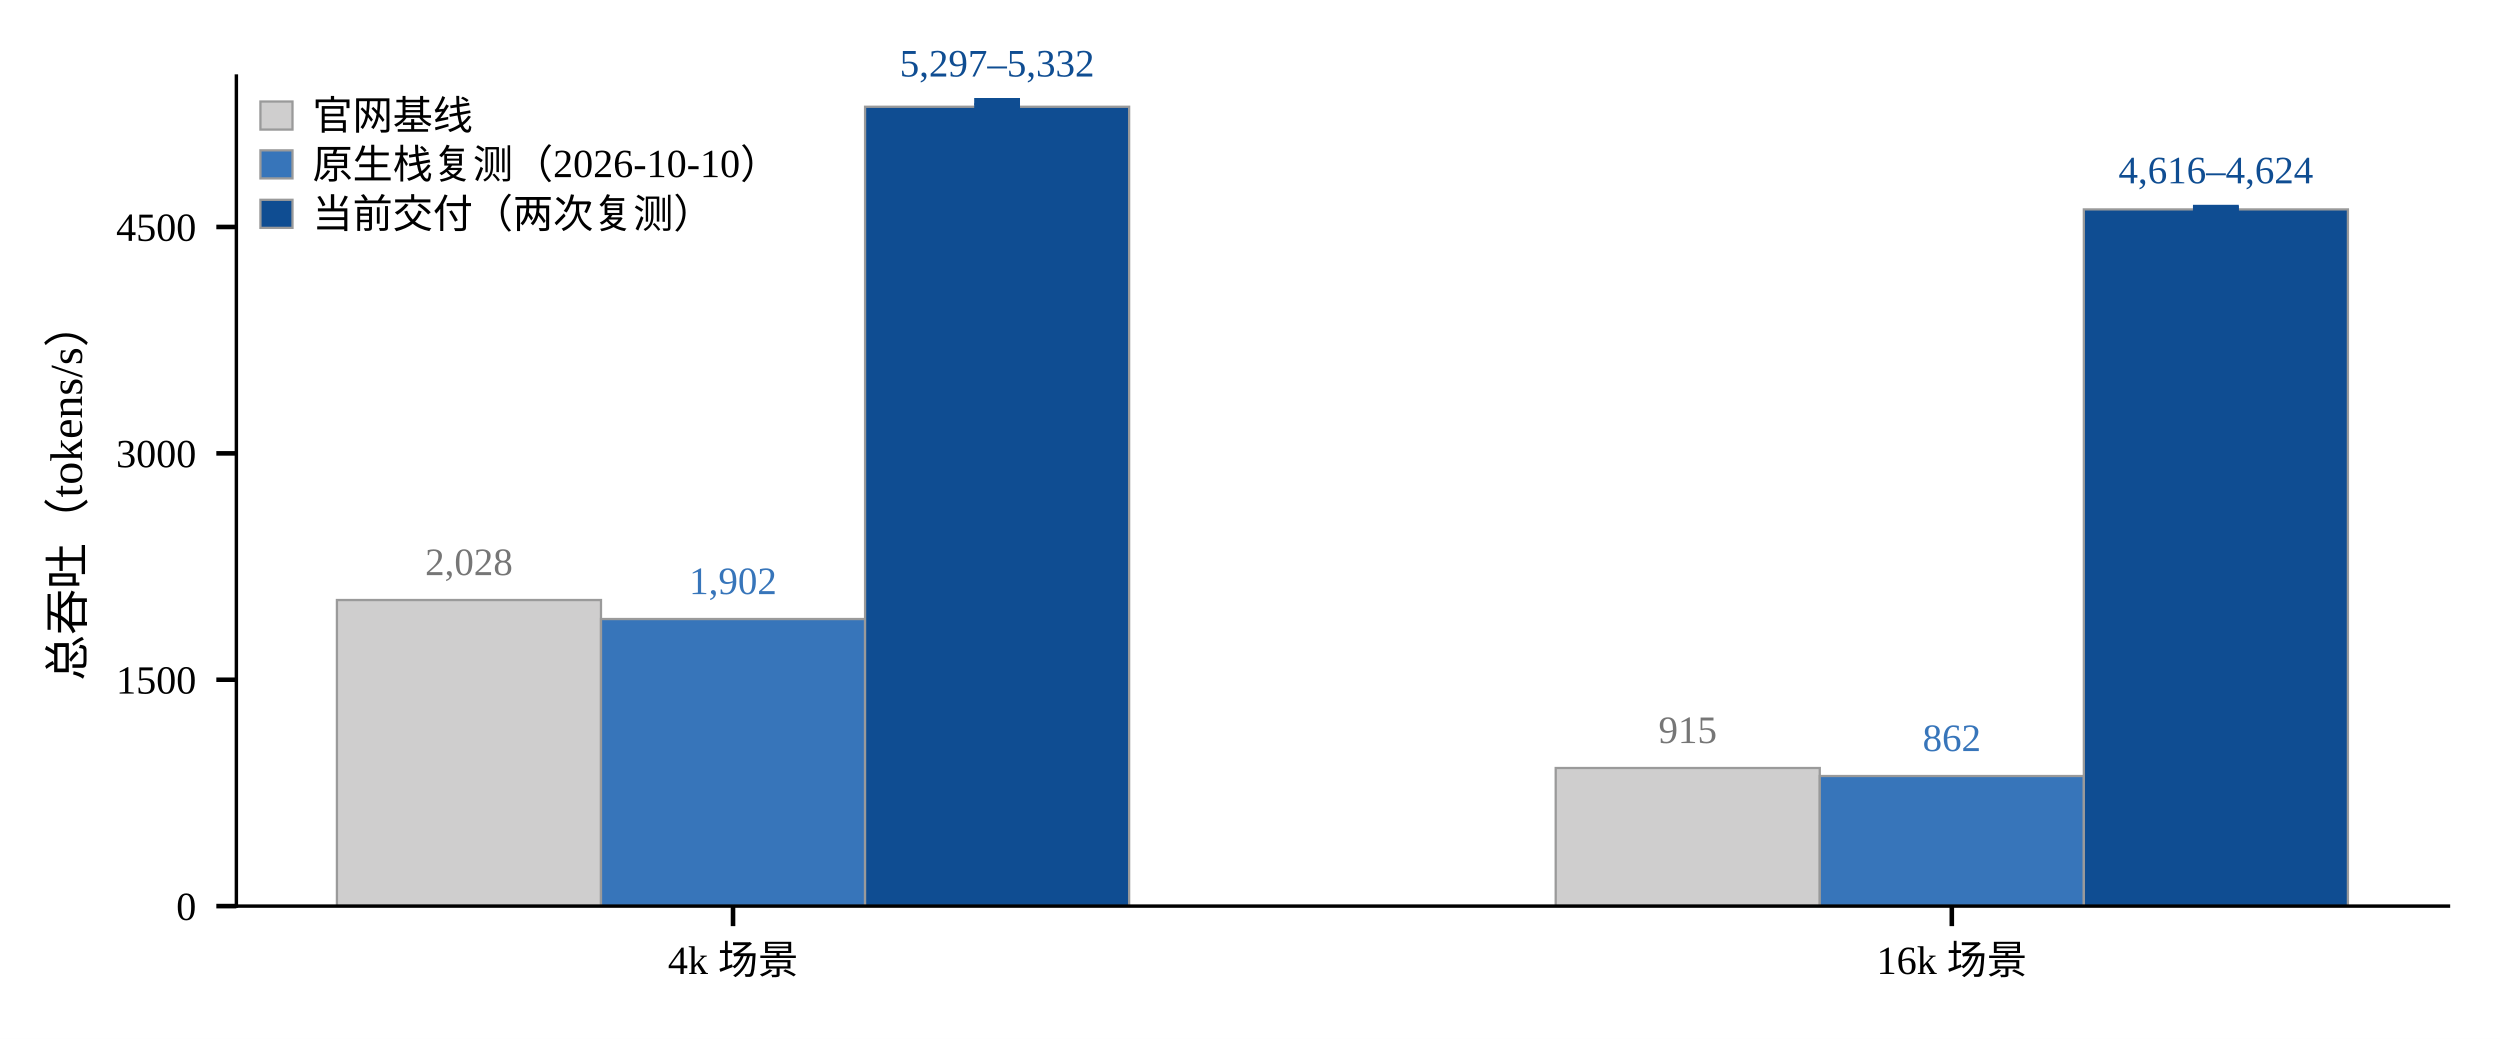
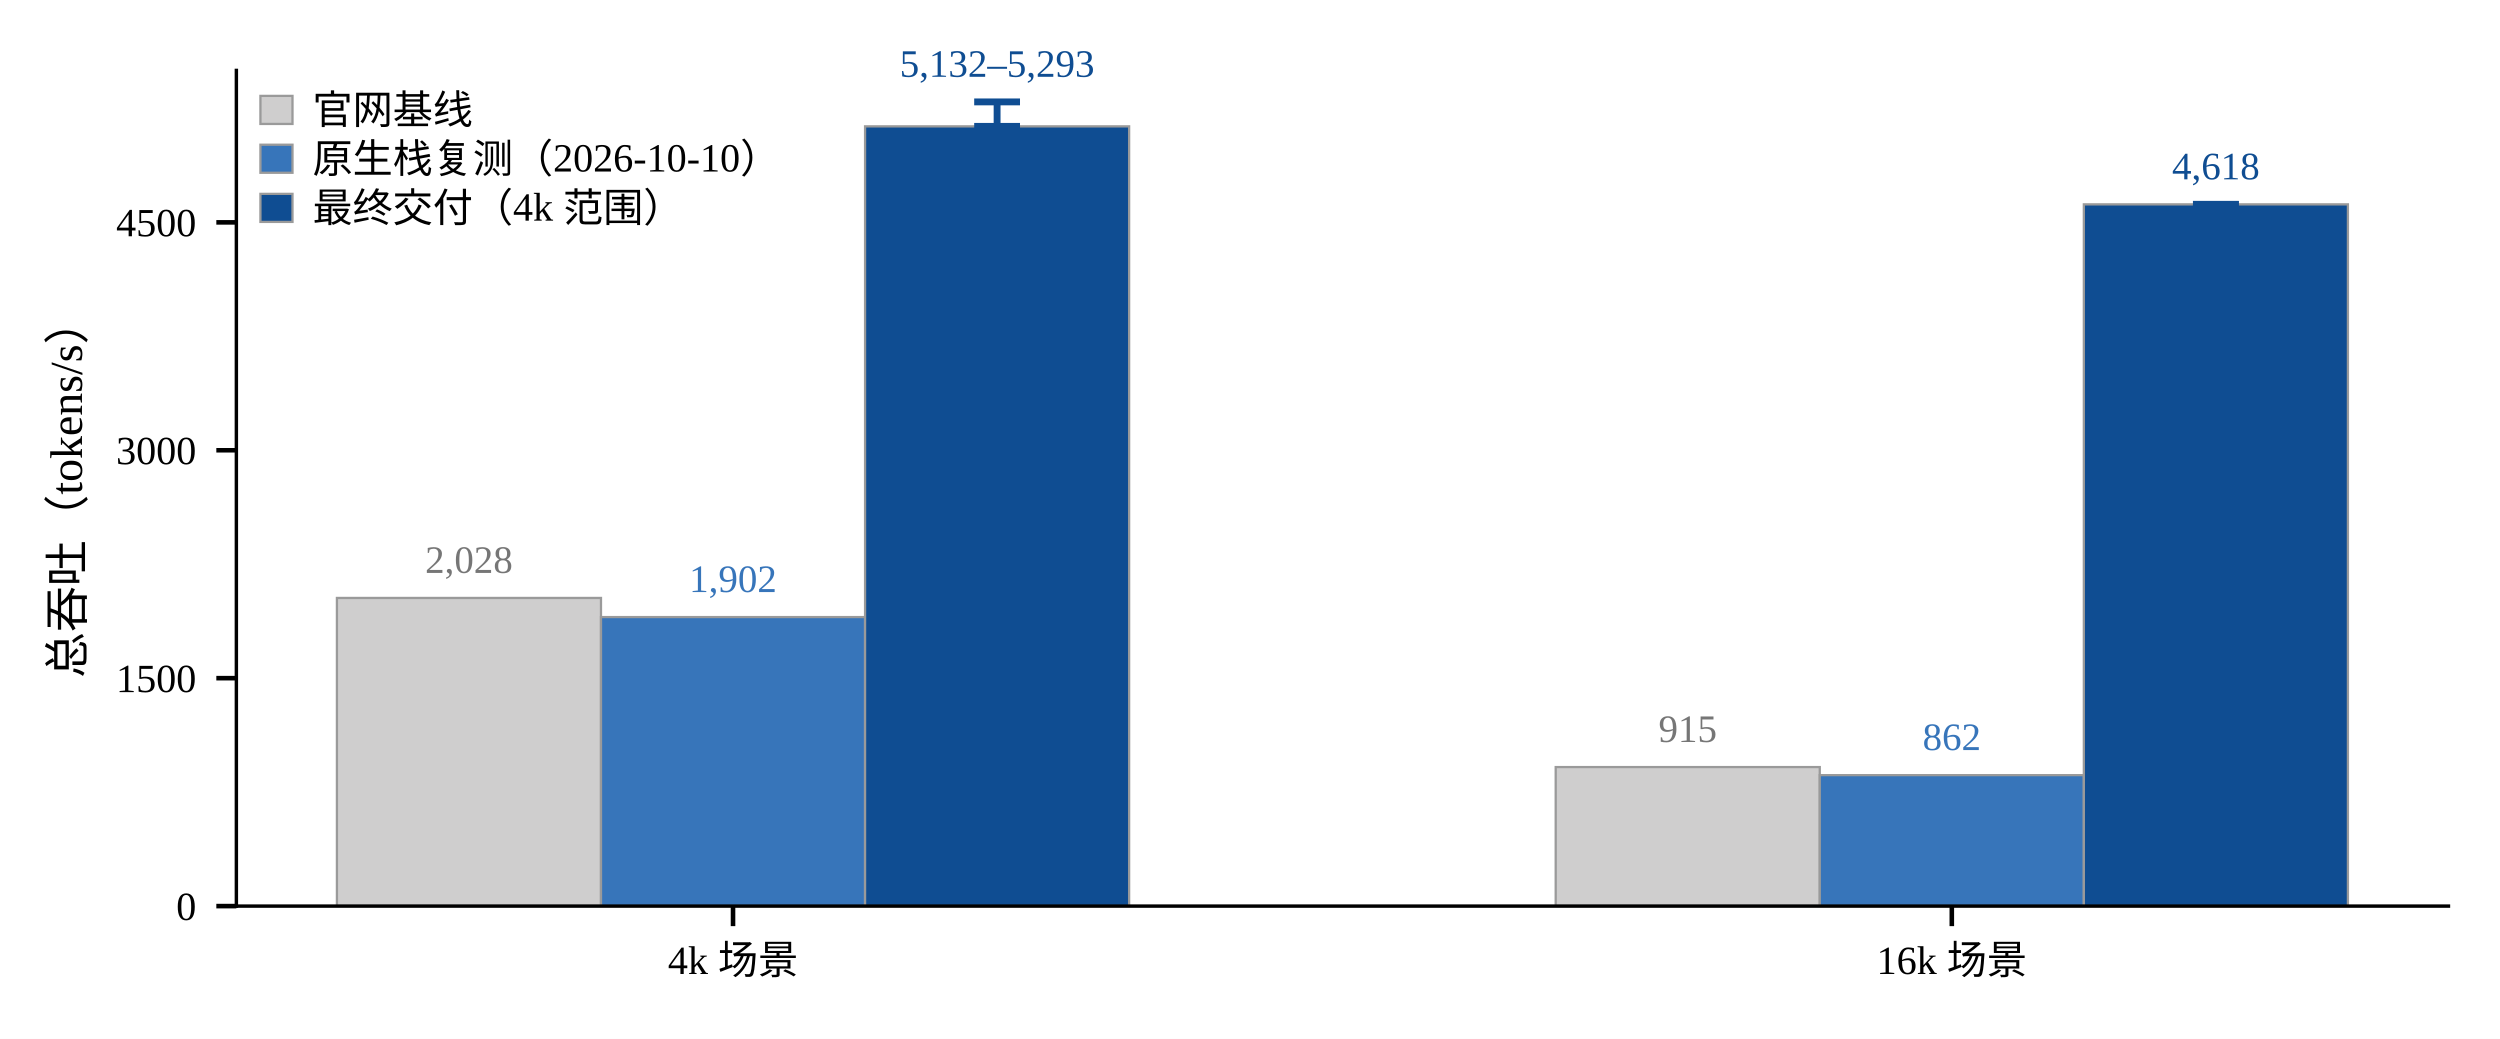
<svg xmlns="http://www.w3.org/2000/svg" xmlns:xlink="http://www.w3.org/1999/xlink" width="436.535pt" height="181.417pt" viewBox="0 0 436.535 181.417" version="1.1">
  <defs>
    <style type="text/css">*{stroke-linejoin: round; stroke-linecap: butt}</style>
  </defs>
  <g id="figure_1">
    <g id="patch_1">
      <path d="M 0 181.417  L 436.535 181.417  L 436.535 0  L 0 0  z " style="fill: #ffffff" />
    </g>
    <g id="axes_1">
      <g id="patch_2">
-         <path d="M 41.274 158.217  L 427.535 158.217  L 427.535 13.28  L 41.274 13.28  z " style="fill: #ffffff" />
+         <path d="M 41.274 158.217  L 427.535 158.217  L 427.535 12.296  L 41.274 12.296  z " style="fill: #ffffff" />
      </g>
      <g id="patch_3">
-         <path d="M 58.831 158.217  L 104.941 158.217  L 104.941 104.775  L 58.831 104.775  z " clip-path="url(#p24ed08d311)" style="fill: #cfcece; stroke: #9a9a9a; stroke-width: 0.4; stroke-linejoin: miter" />
+         <path d="M 58.831 158.217  L 104.941 158.217  L 104.941 104.412  L 58.831 104.412  z " clip-path="url(#pc9ce888966)" style="fill: #cfcece; stroke: #9a9a9a; stroke-width: 0.4; stroke-linejoin: miter" />
      </g>
      <g id="patch_4">
-         <path d="M 271.647 158.217  L 317.758 158.217  L 317.758 134.101  L 271.647 134.101  z " clip-path="url(#p24ed08d311)" style="fill: #cfcece; stroke: #9a9a9a; stroke-width: 0.4; stroke-linejoin: miter" />
+         <path d="M 271.647 158.217  L 317.758 158.217  L 317.758 133.937  L 271.647 133.937  z " clip-path="url(#pc9ce888966)" style="fill: #cfcece; stroke: #9a9a9a; stroke-width: 0.4; stroke-linejoin: miter" />
      </g>
      <g id="patch_5">
-         <path d="M 104.941 158.217  L 151.052 158.217  L 151.052 108.092  L 104.941 108.092  z " clip-path="url(#p24ed08d311)" style="fill: #3775ba; stroke: #9a9a9a; stroke-width: 0.4; stroke-linejoin: miter" />
+         <path d="M 104.941 158.217  L 151.052 158.217  L 151.052 107.751  L 104.941 107.751  z " clip-path="url(#pc9ce888966)" style="fill: #3775ba; stroke: #9a9a9a; stroke-width: 0.4; stroke-linejoin: miter" />
      </g>
      <g id="patch_6">
-         <path d="M 317.758 158.217  L 363.868 158.217  L 363.868 135.502  L 317.758 135.502  z " clip-path="url(#p24ed08d311)" style="fill: #3775ba; stroke: #9a9a9a; stroke-width: 0.4; stroke-linejoin: miter" />
+         <path d="M 317.758 158.217  L 363.868 158.217  L 363.868 135.348  L 317.758 135.348  z " clip-path="url(#pc9ce888966)" style="fill: #3775ba; stroke: #9a9a9a; stroke-width: 0.4; stroke-linejoin: miter" />
      </g>
      <g id="patch_7">
-         <path d="M 151.052 158.217  L 197.162 158.217  L 197.162 18.642  L 151.052 18.642  z " clip-path="url(#p24ed08d311)" style="fill: #0f4d92; stroke: #9a9a9a; stroke-width: 0.4; stroke-linejoin: miter" />
+         <path d="M 151.052 158.217  L 197.162 158.217  L 197.162 22.065  L 151.052 22.065  z " clip-path="url(#pc9ce888966)" style="fill: #0f4d92; stroke: #9a9a9a; stroke-width: 0.4; stroke-linejoin: miter" />
      </g>
      <g id="patch_8">
-         <path d="M 363.868 158.217  L 409.978 158.217  L 409.978 36.563  L 363.868 36.563  z " clip-path="url(#p24ed08d311)" style="fill: #0f4d92; stroke: #9a9a9a; stroke-width: 0.4; stroke-linejoin: miter" />
+         <path d="M 363.868 158.217  L 409.978 158.217  L 409.978 35.686  L 363.868 35.686  z " clip-path="url(#pc9ce888966)" style="fill: #0f4d92; stroke: #9a9a9a; stroke-width: 0.4; stroke-linejoin: miter" />
      </g>
      <g id="matplotlib.axis_1">
        <g id="xtick_1">
          <g id="line2d_1">
            <defs>
-               <path id="m758e118ab4" d="M 0 0  L 0 3.5  " style="stroke: #000000; stroke-width: 0.8" />
+               <path id="mef0a813ef7" d="M 0 0  L 0 3.5  " style="stroke: #000000; stroke-width: 0.8" />
            </defs>
            <g>
-               <use xlink:href="#m758e118ab4" x="127.996" y="158.217" style="stroke: #000000; stroke-width: 0.8" />
+               <use xlink:href="#mef0a813ef7" x="127.996" y="158.217" style="stroke: #000000; stroke-width: 0.8" />
            </g>
          </g>
          <g id="text_1">
            <text style="font-size: 7px; font-family: 'Times New Roman', 'SimHei'; text-anchor: middle" x="127.996" y="170.078" transform="rotate(-0 127.9964 170.0779)">4k 场景</text>
          </g>
        </g>
        <g id="xtick_2">
          <g id="line2d_2">
            <g>
-               <use xlink:href="#m758e118ab4" x="340.813" y="158.217" style="stroke: #000000; stroke-width: 0.8" />
+               <use xlink:href="#mef0a813ef7" x="340.813" y="158.217" style="stroke: #000000; stroke-width: 0.8" />
            </g>
          </g>
          <g id="text_2">
            <text style="font-size: 7px; font-family: 'Times New Roman', 'SimHei'; text-anchor: middle" x="340.813" y="170.078" transform="rotate(-0 340.8128 170.0779)">16k 场景</text>
          </g>
        </g>
      </g>
      <g id="matplotlib.axis_2">
        <g id="ytick_1">
          <g id="line2d_3">
            <defs>
-               <path id="m066cbf51f0" d="M 0 0  L -3.5 0  " style="stroke: #000000; stroke-width: 0.8" />
+               <path id="m1ff283dc2a" d="M 0 0  L -3.5 0  " style="stroke: #000000; stroke-width: 0.8" />
            </defs>
            <g>
-               <use xlink:href="#m066cbf51f0" x="41.274" y="158.217" style="stroke: #000000; stroke-width: 0.8" />
+               <use xlink:href="#m1ff283dc2a" x="41.274" y="158.217" style="stroke: #000000; stroke-width: 0.8" />
            </g>
          </g>
          <g id="text_3">
            <text style="font-size: 7px; font-family: 'Times New Roman', 'SimHei'; text-anchor: end" x="34.274" y="160.648" transform="rotate(-0 34.27375 160.6476)">0</text>
          </g>
        </g>
        <g id="ytick_2">
          <g id="line2d_4">
            <g>
-               <use xlink:href="#m066cbf51f0" x="41.274" y="118.689" style="stroke: #000000; stroke-width: 0.8" />
+               <use xlink:href="#m1ff283dc2a" x="41.274" y="118.421" style="stroke: #000000; stroke-width: 0.8" />
            </g>
          </g>
          <g id="text_4">
-             <text style="font-size: 7px; font-family: 'Times New Roman', 'SimHei'; text-anchor: end" x="34.274" y="121.119" transform="rotate(-0 34.27375 121.1194)">1500</text>
+             <text style="font-size: 7px; font-family: 'Times New Roman', 'SimHei'; text-anchor: end" x="34.274" y="120.851" transform="rotate(-0 34.27375 120.8509)">1500</text>
          </g>
        </g>
        <g id="ytick_3">
          <g id="line2d_5">
            <g>
-               <use xlink:href="#m066cbf51f0" x="41.274" y="79.161" style="stroke: #000000; stroke-width: 0.8" />
+               <use xlink:href="#m1ff283dc2a" x="41.274" y="78.624" style="stroke: #000000; stroke-width: 0.8" />
            </g>
          </g>
          <g id="text_5">
-             <text style="font-size: 7px; font-family: 'Times New Roman', 'SimHei'; text-anchor: end" x="34.274" y="81.591" transform="rotate(-0 34.27375 81.59107)">3000</text>
+             <text style="font-size: 7px; font-family: 'Times New Roman', 'SimHei'; text-anchor: end" x="34.274" y="81.054" transform="rotate(-0 34.27375 81.05424)">3000</text>
          </g>
        </g>
        <g id="ytick_4">
          <g id="line2d_6">
            <g>
-               <use xlink:href="#m066cbf51f0" x="41.274" y="39.632" style="stroke: #000000; stroke-width: 0.8" />
+               <use xlink:href="#m1ff283dc2a" x="41.274" y="38.827" style="stroke: #000000; stroke-width: 0.8" />
            </g>
          </g>
          <g id="text_6">
-             <text style="font-size: 7px; font-family: 'Times New Roman', 'SimHei'; text-anchor: end" x="34.274" y="42.063" transform="rotate(-0 34.27375 42.06279)">4500</text>
+             <text style="font-size: 7px; font-family: 'Times New Roman', 'SimHei'; text-anchor: end" x="34.274" y="41.258" transform="rotate(-0 34.27375 41.25754)">4500</text>
          </g>
        </g>
        <g id="text_7">
-           <text style="font-size: 8px; font-family: 'Times New Roman', 'SimHei'; text-anchor: middle" x="14.562" y="85.749" transform="rotate(-90 14.5625 85.74881)">总吞吐（tokens/s）</text>
+           <text style="font-size: 8px; font-family: 'Times New Roman', 'SimHei'; text-anchor: middle" x="14.562" y="85.257" transform="rotate(-90 14.5625 85.25671)">总吞吐（tokens/s）</text>
        </g>
      </g>
      <g id="patch_9">
-         <path d="M 41.274 158.217  L 41.274 13.28  " style="fill: none; stroke: #000000; stroke-width: 0.6; stroke-linejoin: miter; stroke-linecap: square" />
+         <path d="M 41.274 158.217  L 41.274 12.296  " style="fill: none; stroke: #000000; stroke-width: 0.6; stroke-linejoin: miter; stroke-linecap: square" />
      </g>
      <g id="patch_10">
        <path d="M 41.274 158.217  L 427.535 158.217  " style="fill: none; stroke: #000000; stroke-width: 0.6; stroke-linejoin: miter; stroke-linecap: square" />
      </g>
      <g id="text_8">
-         <text style="font-size: 6.8px; font-family: 'Times New Roman', 'SimHei'; text-anchor: middle; fill: #767676" x="81.886" y="100.422" transform="rotate(-0 81.8862 100.4215)">2,028</text>
+         <text style="font-size: 6.8px; font-family: 'Times New Roman', 'SimHei'; text-anchor: middle; fill: #767676" x="81.886" y="100.039" transform="rotate(-0 81.8862 100.0389)">2,028</text>
      </g>
      <g id="text_9">
-         <text style="font-size: 6.8px; font-family: 'Times New Roman', 'SimHei'; text-anchor: middle; fill: #767676" x="294.703" y="129.748" transform="rotate(-0 294.7026 129.7478)">915</text>
+         <text style="font-size: 6.8px; font-family: 'Times New Roman', 'SimHei'; text-anchor: middle; fill: #767676" x="294.703" y="129.564" transform="rotate(-0 294.7026 129.5644)">915</text>
      </g>
      <g id="text_10">
-         <text style="font-size: 6.8px; font-family: 'Times New Roman', 'SimHei'; text-anchor: middle; fill: #3775ba" x="127.996" y="103.738" transform="rotate(-0 127.9964 103.7382)">1,902</text>
+         <text style="font-size: 6.8px; font-family: 'Times New Roman', 'SimHei'; text-anchor: middle; fill: #3775ba" x="127.996" y="103.378" transform="rotate(-0 127.9964 103.3781)">1,902</text>
      </g>
      <g id="text_11">
-         <text style="font-size: 6.8px; font-family: 'Times New Roman', 'SimHei'; text-anchor: middle; fill: #3775ba" x="340.813" y="131.149" transform="rotate(-0 340.8128 131.149)">862</text>
+         <text style="font-size: 6.8px; font-family: 'Times New Roman', 'SimHei'; text-anchor: middle; fill: #3775ba" x="340.813" y="130.975" transform="rotate(-0 340.8128 130.975)">862</text>
      </g>
      <g id="text_12">
-         <text style="font-size: 6.8px; font-family: 'Times New Roman', 'SimHei'; text-anchor: middle; fill: #0f4d92" x="174.107" y="13.361" transform="rotate(-0 174.1066 13.361)">5,297–5,332</text>
+         <text style="font-size: 6.8px; font-family: 'Times New Roman', 'SimHei'; text-anchor: middle; fill: #0f4d92" x="174.107" y="13.415" transform="rotate(-0 174.1066 13.41532)">5,132–5,293</text>
      </g>
      <g id="text_13">
-         <text style="font-size: 6.8px; font-family: 'Times New Roman', 'SimHei'; text-anchor: middle; fill: #0f4d92" x="386.923" y="32.011" transform="rotate(-0 386.923 32.01124)">4,616–4,624</text>
+         <text style="font-size: 6.8px; font-family: 'Times New Roman', 'SimHei'; text-anchor: middle; fill: #0f4d92" x="386.923" y="31.313" transform="rotate(-0 386.923 31.31269)">4,618</text>
      </g>
      <g id="LineCollection_1">
-         <path d="M 174.107 18.642  L 174.107 17.714  " clip-path="url(#p24ed08d311)" style="fill: none; stroke: #0f4d92; stroke-width: 1.2" />
+         <path d="M 174.107 22.065  L 174.107 17.788  " clip-path="url(#pc9ce888966)" style="fill: none; stroke: #0f4d92; stroke-width: 1.2" />
      </g>
      <g id="line2d_7">
        <defs>
-           <path id="m3bd96ff7c6" d="M 4 0  L -4 -0  " style="stroke: #0f4d92; stroke-width: 1.2" />
+           <path id="m80719631e7" d="M 4 0  L -4 -0  " style="stroke: #0f4d92; stroke-width: 1.2" />
        </defs>
-         <g clip-path="url(#p24ed08d311)">
-           <use xlink:href="#m3bd96ff7c6" x="174.107" y="18.642" style="fill: #1f77b4; stroke: #0f4d92; stroke-width: 1.2" />
+         <g clip-path="url(#pc9ce888966)">
+           <use xlink:href="#m80719631e7" x="174.107" y="22.065" style="fill: #1f77b4; stroke: #0f4d92; stroke-width: 1.2" />
        </g>
      </g>
      <g id="line2d_8">
-         <g clip-path="url(#p24ed08d311)">
-           <use xlink:href="#m3bd96ff7c6" x="174.107" y="17.714" style="fill: #1f77b4; stroke: #0f4d92; stroke-width: 1.2" />
+         <g clip-path="url(#pc9ce888966)">
+           <use xlink:href="#m80719631e7" x="174.107" y="17.788" style="fill: #1f77b4; stroke: #0f4d92; stroke-width: 1.2" />
        </g>
      </g>
      <g id="LineCollection_2">
-         <path d="M 386.923 36.563  L 386.923 36.365  " clip-path="url(#p24ed08d311)" style="fill: none; stroke: #0f4d92; stroke-width: 1.2" />
+         <path d="M 386.923 35.686  L 386.923 35.686  " clip-path="url(#pc9ce888966)" style="fill: none; stroke: #0f4d92; stroke-width: 1.2" />
      </g>
      <g id="line2d_9">
-         <g clip-path="url(#p24ed08d311)">
-           <use xlink:href="#m3bd96ff7c6" x="386.923" y="36.563" style="fill: #1f77b4; stroke: #0f4d92; stroke-width: 1.2" />
+         <g clip-path="url(#pc9ce888966)">
+           <use xlink:href="#m80719631e7" x="386.923" y="35.686" style="fill: #1f77b4; stroke: #0f4d92; stroke-width: 1.2" />
        </g>
      </g>
      <g id="line2d_10">
-         <g clip-path="url(#p24ed08d311)">
-           <use xlink:href="#m3bd96ff7c6" x="386.923" y="36.365" style="fill: #1f77b4; stroke: #0f4d92; stroke-width: 1.2" />
+         <g clip-path="url(#pc9ce888966)">
+           <use xlink:href="#m80719631e7" x="386.923" y="35.686" style="fill: #1f77b4; stroke: #0f4d92; stroke-width: 1.2" />
        </g>
      </g>
      <g id="legend_1">
        <g id="patch_11">
-           <path d="M 45.474 22.627  L 51.074 22.627  L 51.074 17.727  L 45.474 17.727  z " style="fill: #cfcece; stroke: #9a9a9a; stroke-width: 0.4; stroke-linejoin: miter" />
+           <path d="M 45.474 21.643  L 51.074 21.643  L 51.074 16.743  L 45.474 16.743  z " style="fill: #cfcece; stroke: #9a9a9a; stroke-width: 0.4; stroke-linejoin: miter" />
        </g>
        <g id="text_14">
-           <text style="font-size: 7px; font-family: 'Times New Roman', 'SimHei'; text-anchor: start" x="54.574" y="22.627" transform="rotate(-0 54.57375 22.62748)">官网基线</text>
+           <text style="font-size: 7px; font-family: 'Times New Roman', 'SimHei'; text-anchor: start" x="54.574" y="21.643" transform="rotate(-0 54.57375 21.64329)">官网基线</text>
        </g>
        <g id="patch_12">
-           <path d="M 45.474 31.153  L 51.074 31.153  L 51.074 26.253  L 45.474 26.253  z " style="fill: #3775ba; stroke: #9a9a9a; stroke-width: 0.4; stroke-linejoin: miter" />
+           <path d="M 45.474 30.169  L 51.074 30.169  L 51.074 25.269  L 45.474 25.269  z " style="fill: #3775ba; stroke: #9a9a9a; stroke-width: 0.4; stroke-linejoin: miter" />
        </g>
        <g id="text_15">
-           <text style="font-size: 7px; font-family: 'Times New Roman', 'SimHei'; text-anchor: start" x="54.574" y="31.153" transform="rotate(-0 54.57375 31.15326)">原生栈复测（2026-10-10）</text>
+           <text style="font-size: 7px; font-family: 'Times New Roman', 'SimHei'; text-anchor: start" x="54.574" y="30.169" transform="rotate(-0 54.57375 30.16907)">原生栈复测（2026-10-10）</text>
        </g>
        <g id="patch_13">
-           <path d="M 45.474 39.788  L 51.074 39.788  L 51.074 34.888  L 45.474 34.888  z " style="fill: #0f4d92; stroke: #9a9a9a; stroke-width: 0.4; stroke-linejoin: miter" />
+           <path d="M 45.474 38.75  L 51.074 38.75  L 51.074 33.85  L 45.474 33.85  z " style="fill: #0f4d92; stroke: #9a9a9a; stroke-width: 0.4; stroke-linejoin: miter" />
        </g>
        <g id="text_16">
-           <text style="font-size: 7px; font-family: 'Times New Roman', 'SimHei'; text-anchor: start" x="54.574" y="39.788" transform="rotate(-0 54.57375 39.78841)">当前交付（两次复测）</text>
+           <text style="font-size: 7px; font-family: 'Times New Roman', 'SimHei'; text-anchor: start" x="54.574" y="38.75" transform="rotate(-0 54.57375 38.74954)">最终交付（4k 范围）</text>
        </g>
      </g>
    </g>
  </g>
  <defs>
-     <clipPath id="p24ed08d311">
-       <rect x="41.274" y="13.28" width="386.262" height="144.937" />
+     <clipPath id="pc9ce888966">
+       <rect x="41.274" y="12.296" width="386.262" height="145.921" />
    </clipPath>
  </defs>
</svg>
